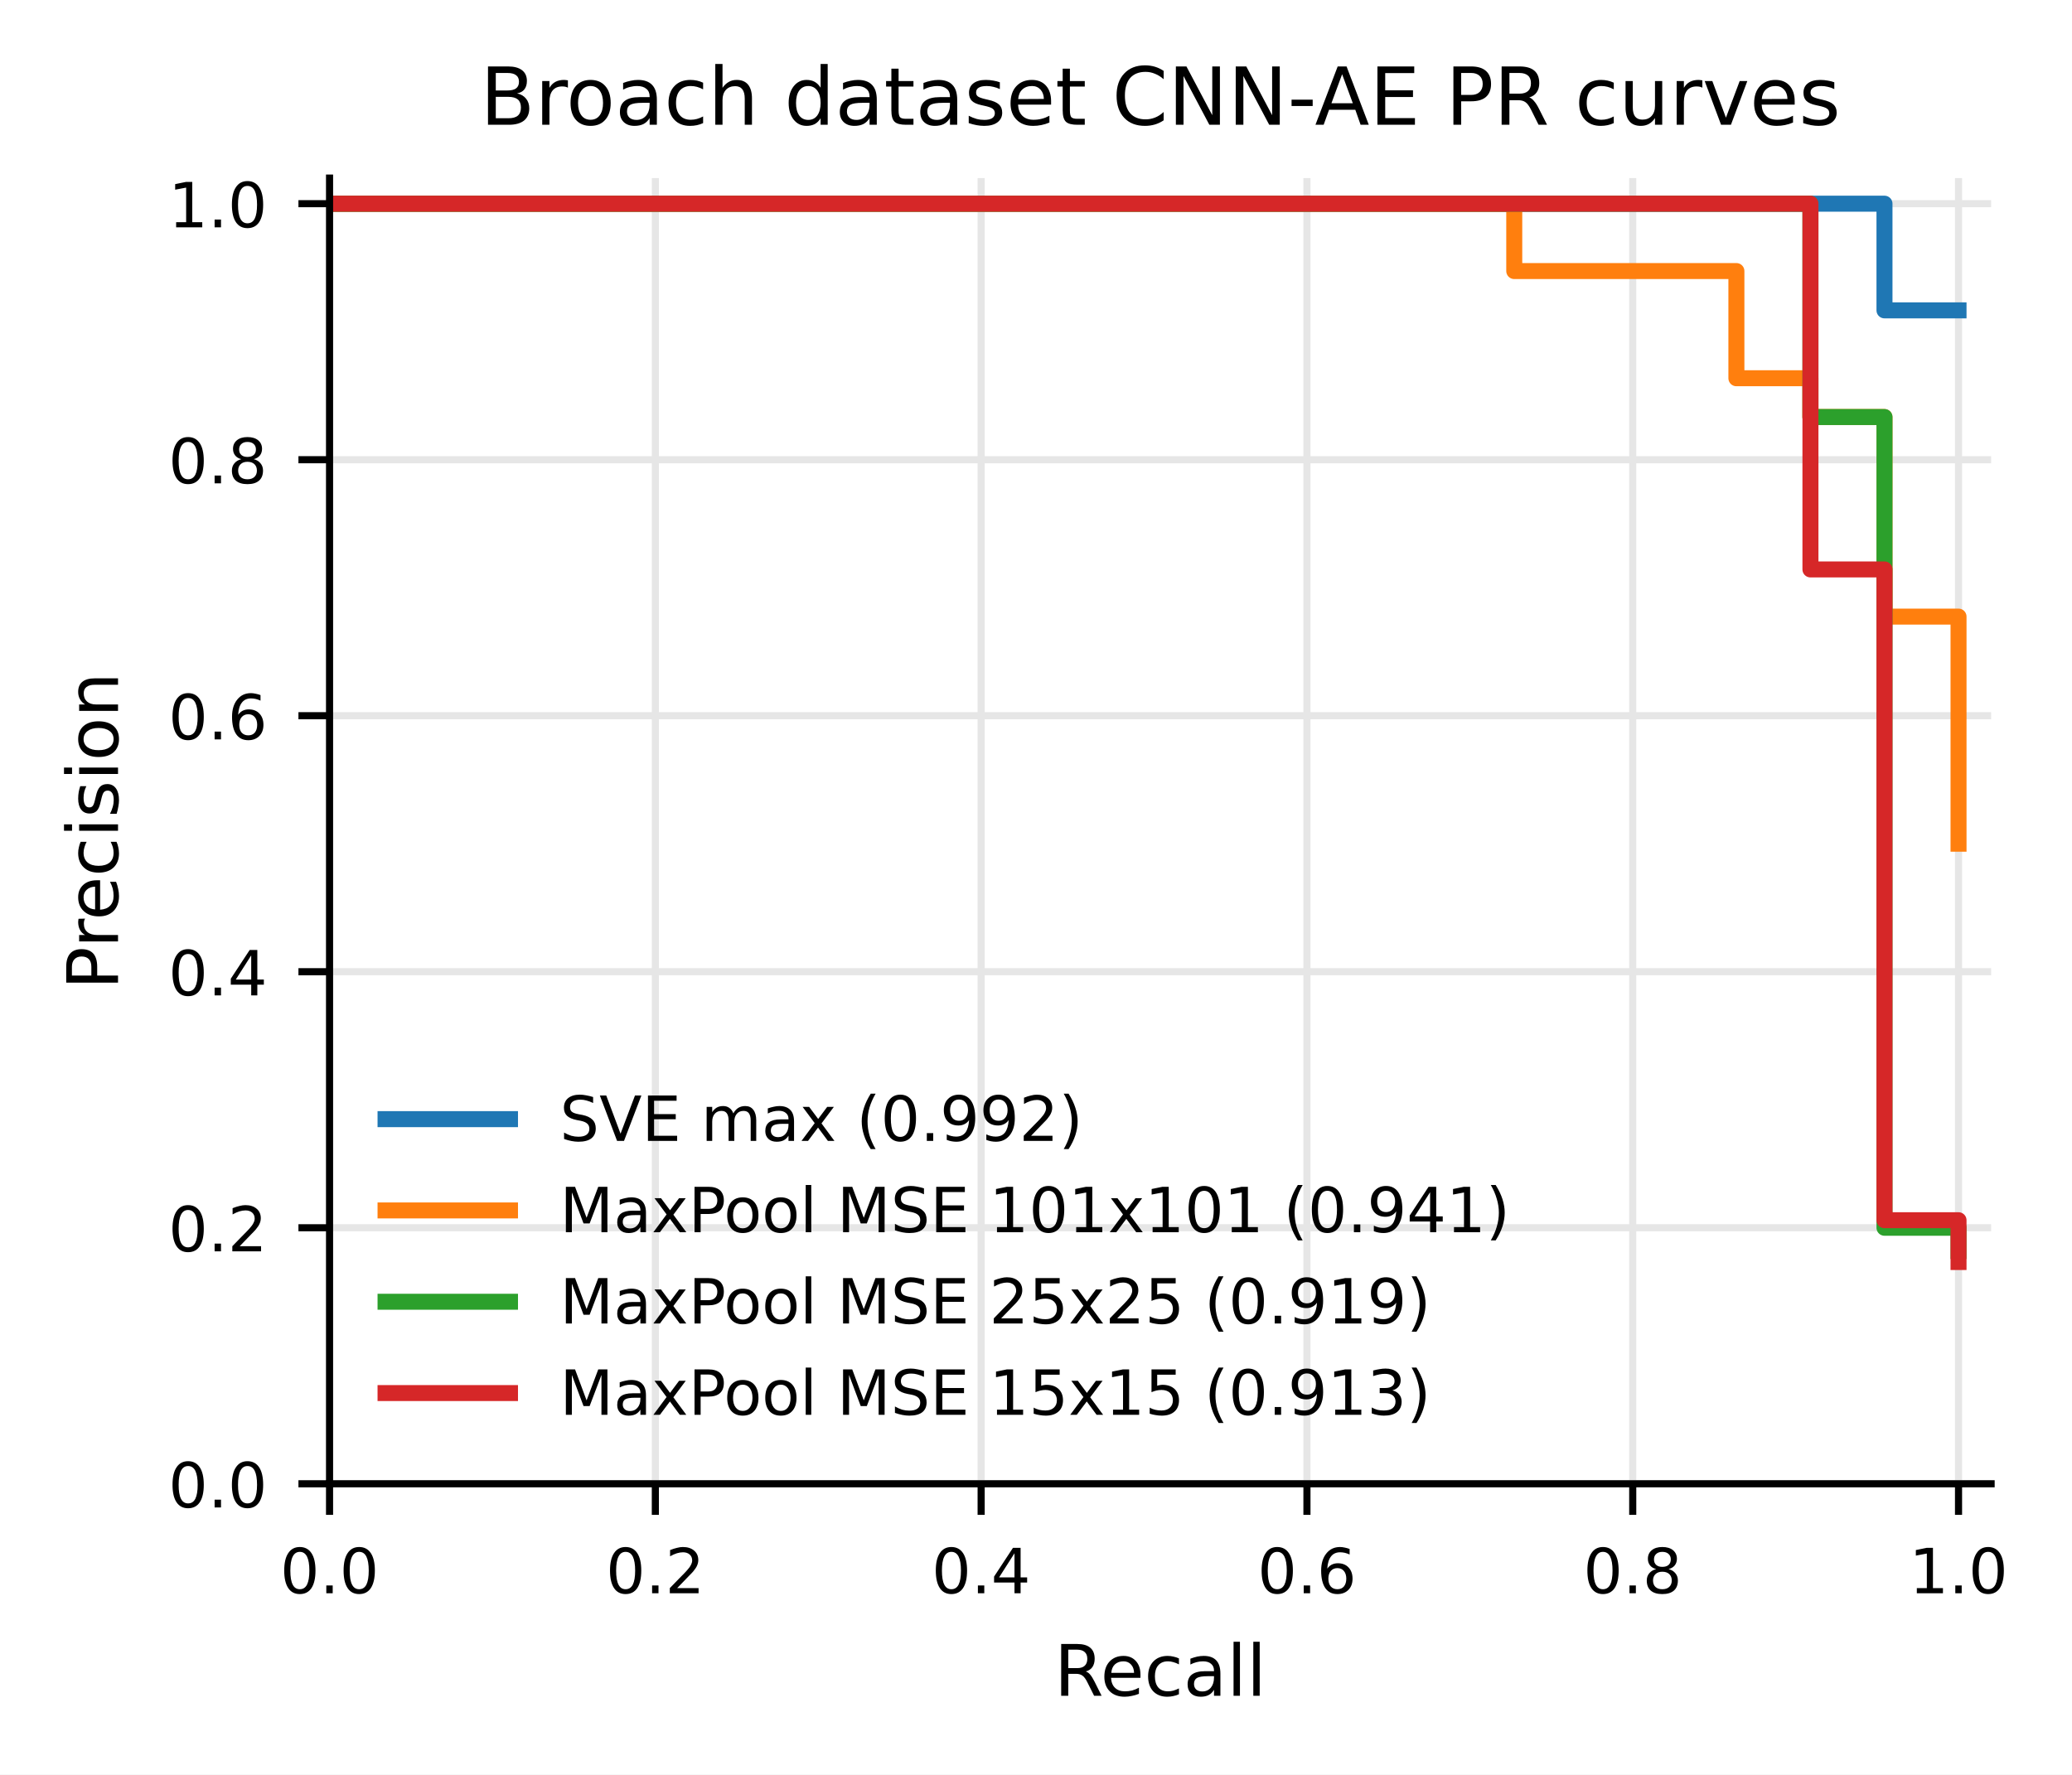
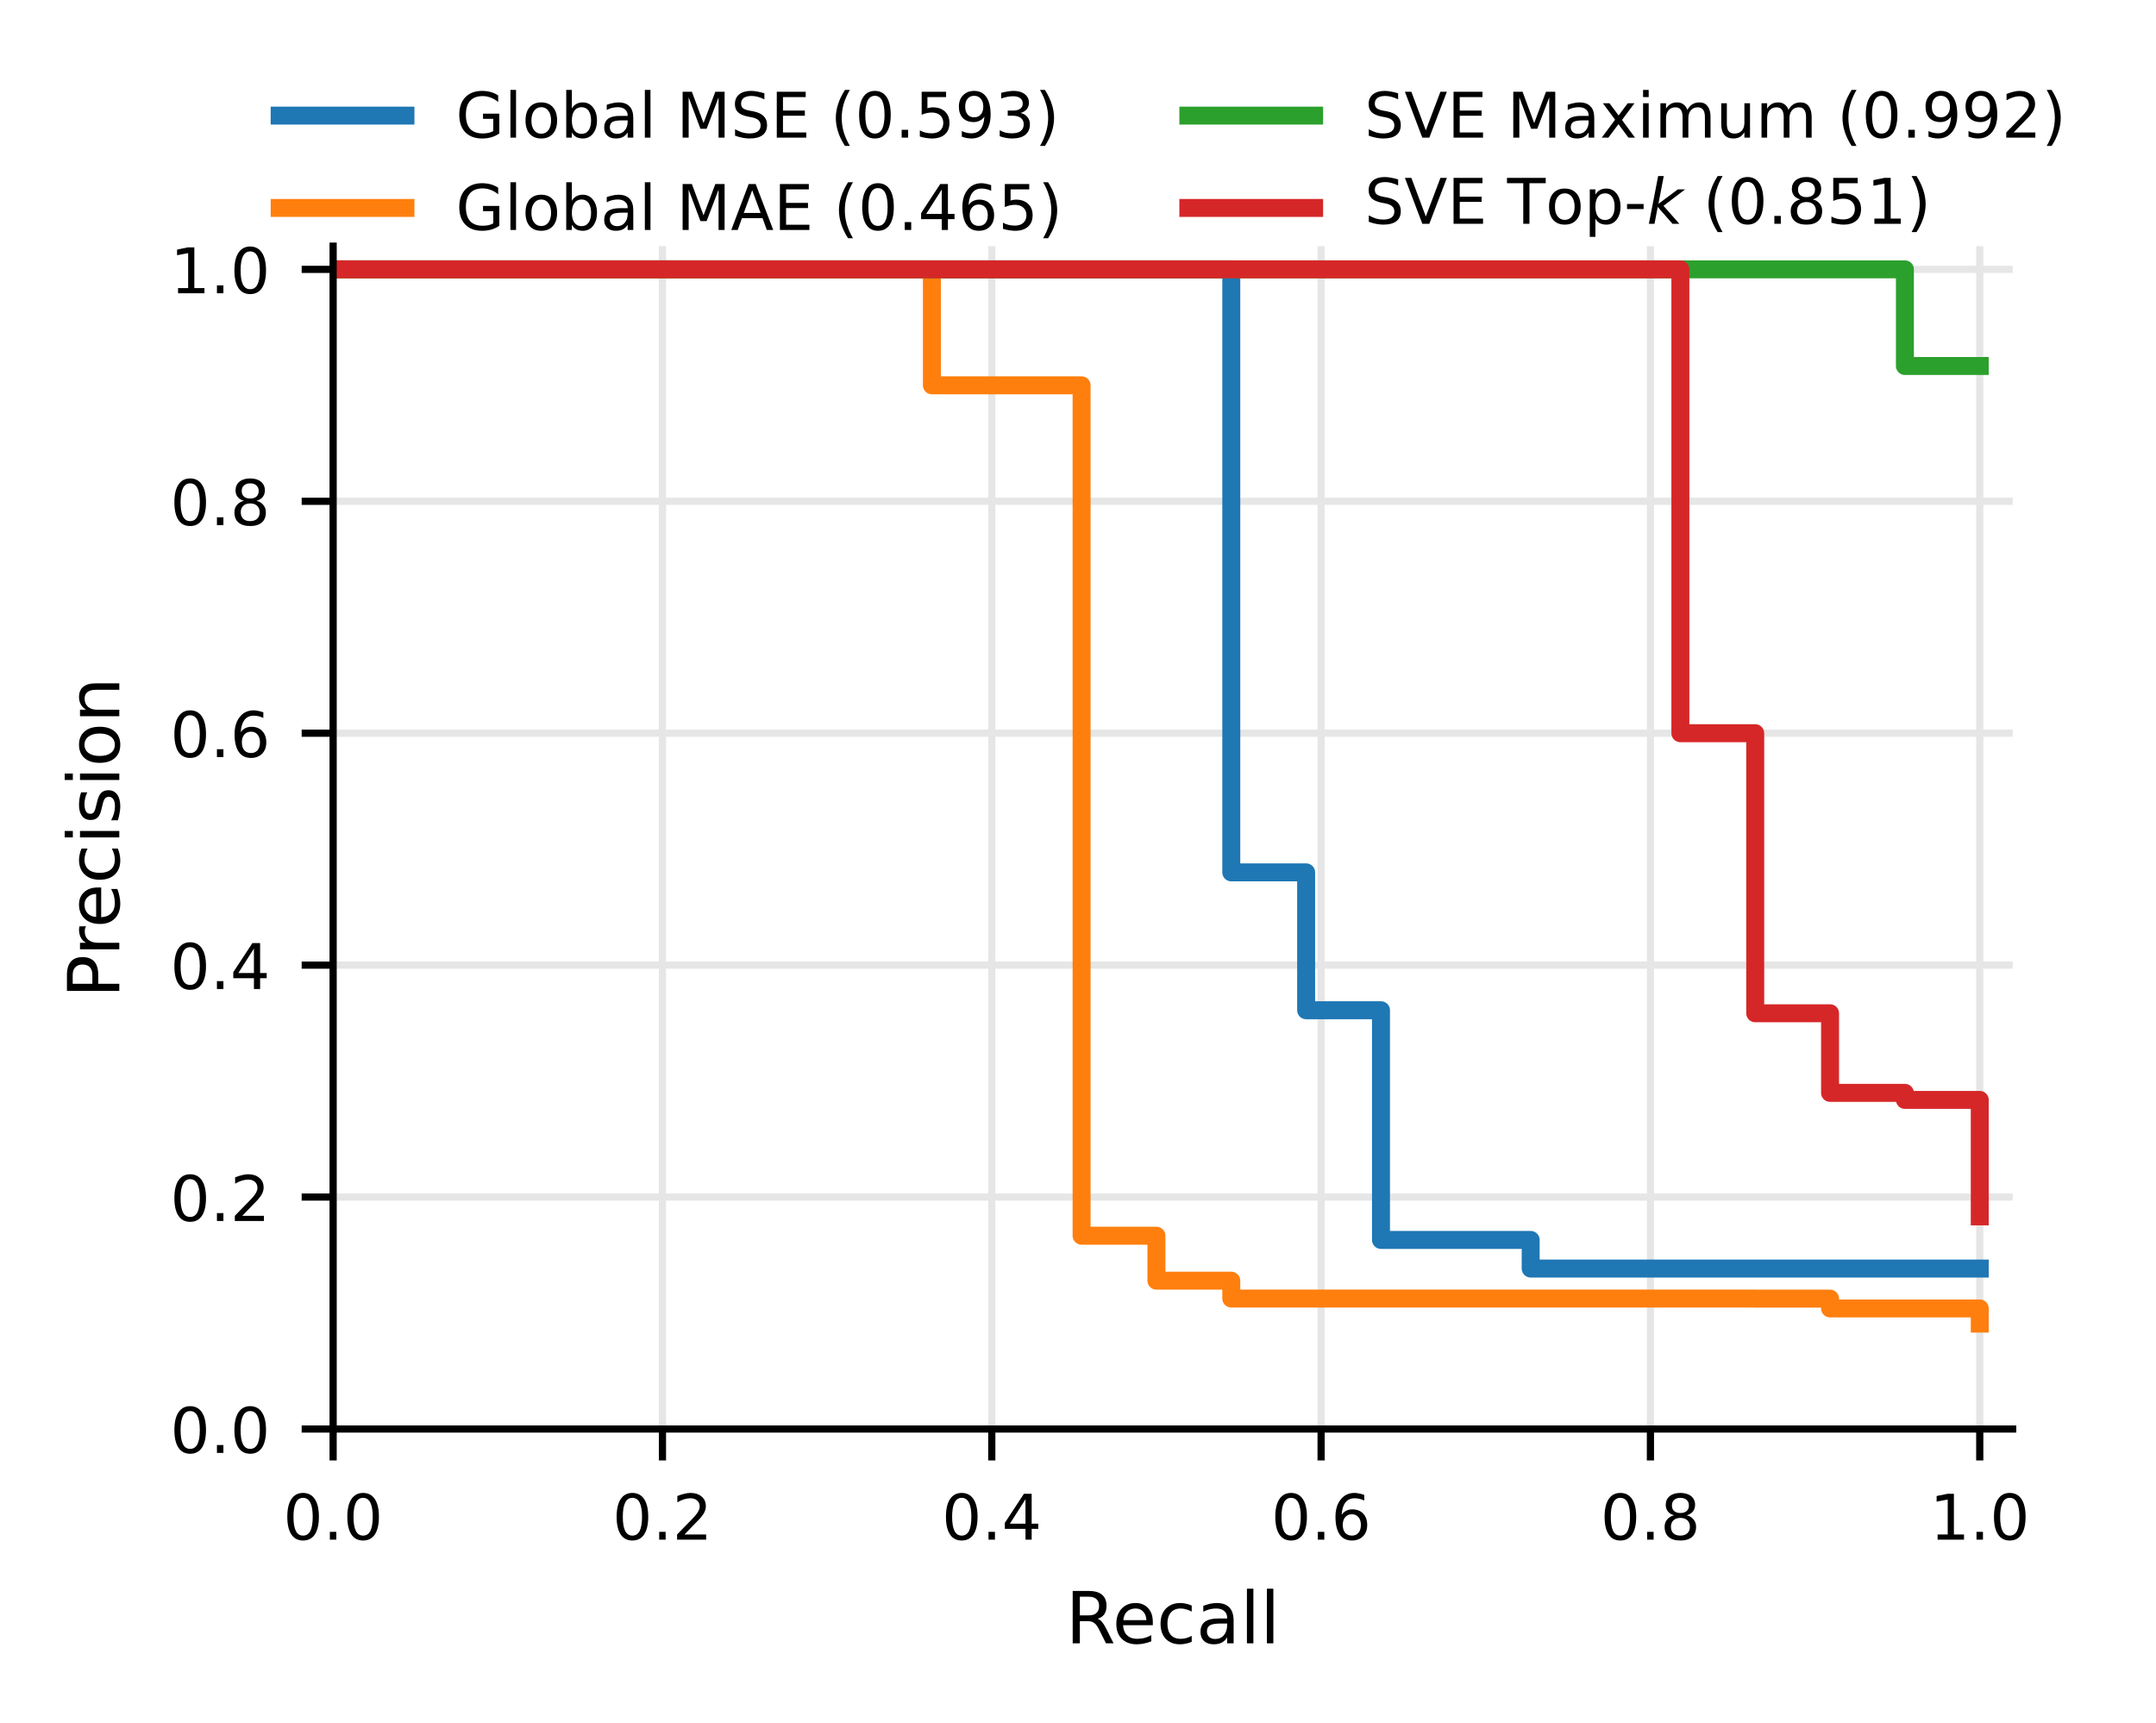
- <svg xmlns="http://www.w3.org/2000/svg" xmlns:xlink="http://www.w3.org/1999/xlink" width="233.105pt" height="199.672pt" viewBox="0 0 233.105 199.672" version="1.1">
+ <svg xmlns="http://www.w3.org/2000/svg" xmlns:xlink="http://www.w3.org/1999/xlink" width="239.954pt" height="191.767pt" viewBox="0 0 239.954 191.767" version="1.1">
  <defs>
    <style type="text/css">*{stroke-linejoin: round; stroke-linecap: butt}</style>
  </defs>
  <g id="figure_1">
    <g id="patch_1">
-       <path d="M 0 199.672  L 233.105 199.672  L 233.105 0  L 0 0  z " style="fill: #ffffff" />
+       <path d="M 0 191.767  L 239.954 191.767  L 239.954 0  L 0 0  z " style="fill: #ffffff" />
    </g>
    <g id="axes_1">
      <g id="patch_2">
-         <path d="M 37.075 166.955  L 224.005 166.955  L 224.005 20.039  L 37.075 20.039  z " style="fill: #ffffff" />
+         <path d="M 37.075 159.049  L 224.005 159.049  L 224.005 27.397  L 37.075 27.397  z " style="fill: #ffffff" />
      </g>
      <g id="matplotlib.axis_1">
        <g id="xtick_1">
          <g id="line2d_1">
-             <path d="M 37.075 166.955  L 37.075 20.039  " clip-path="url(#pd36a41108c)" style="fill: none; stroke: #e6e6e6; stroke-width: 0.8; stroke-linecap: square" />
+             <path d="M 37.075 159.049  L 37.075 27.397  " clip-path="url(#pff299a4841)" style="fill: none; stroke: #e6e6e6; stroke-width: 0.8; stroke-linecap: square" />
          </g>
          <g id="line2d_2">
            <defs>
-               <path id="m947fe4fd14" d="M 0 0  L 0 3.5  " style="stroke: #000000; stroke-width: 0.8" />
+               <path id="m3428066d40" d="M 0 0  L 0 3.5  " style="stroke: #000000; stroke-width: 0.8" />
            </defs>
            <g>
-               <use xlink:href="#m947fe4fd14" x="37.075" y="166.955" style="stroke: #000000; stroke-width: 0.8" />
+               <use xlink:href="#m3428066d40" x="37.075" y="159.049" style="stroke: #000000; stroke-width: 0.8" />
            </g>
          </g>
          <g id="text_1">
-             <text style="font-size: 7px; font-family: 'DejaVu Sans', 'Bitstream Vera Sans', 'Computer Modern Sans Serif', 'Lucida Grande', 'Verdana', 'Geneva', 'Lucid', 'Arial', 'Helvetica', 'Avant Garde', sans-serif; text-anchor: middle" x="37.075" y="179.274" transform="rotate(-0 37.07469 179.2735)">0.0</text>
+             <text style="font-size: 7px; font-family: 'DejaVu Sans', 'Bitstream Vera Sans', 'Computer Modern Sans Serif', 'Lucida Grande', 'Verdana', 'Geneva', 'Lucid', 'Arial', 'Helvetica', 'Avant Garde', sans-serif; text-anchor: middle" x="37.075" y="171.368" transform="rotate(-0 37.07469 171.3683)">0.0</text>
          </g>
        </g>
        <g id="xtick_2">
          <g id="line2d_3">
-             <path d="M 73.728 166.955  L 73.728 20.039  " clip-path="url(#pd36a41108c)" style="fill: none; stroke: #e6e6e6; stroke-width: 0.8; stroke-linecap: square" />
+             <path d="M 73.728 159.049  L 73.728 27.397  " clip-path="url(#pff299a4841)" style="fill: none; stroke: #e6e6e6; stroke-width: 0.8; stroke-linecap: square" />
          </g>
          <g id="line2d_4">
            <g>
-               <use xlink:href="#m947fe4fd14" x="73.728" y="166.955" style="stroke: #000000; stroke-width: 0.8" />
+               <use xlink:href="#m3428066d40" x="73.728" y="159.049" style="stroke: #000000; stroke-width: 0.8" />
            </g>
          </g>
          <g id="text_2">
-             <text style="font-size: 7px; font-family: 'DejaVu Sans', 'Bitstream Vera Sans', 'Computer Modern Sans Serif', 'Lucida Grande', 'Verdana', 'Geneva', 'Lucid', 'Arial', 'Helvetica', 'Avant Garde', sans-serif; text-anchor: middle" x="73.728" y="179.274" transform="rotate(-0 73.72763 179.2735)">0.2</text>
+             <text style="font-size: 7px; font-family: 'DejaVu Sans', 'Bitstream Vera Sans', 'Computer Modern Sans Serif', 'Lucida Grande', 'Verdana', 'Geneva', 'Lucid', 'Arial', 'Helvetica', 'Avant Garde', sans-serif; text-anchor: middle" x="73.728" y="171.368" transform="rotate(-0 73.72763 171.3683)">0.2</text>
          </g>
        </g>
        <g id="xtick_3">
          <g id="line2d_5">
-             <path d="M 110.381 166.955  L 110.381 20.039  " clip-path="url(#pd36a41108c)" style="fill: none; stroke: #e6e6e6; stroke-width: 0.8; stroke-linecap: square" />
+             <path d="M 110.381 159.049  L 110.381 27.397  " clip-path="url(#pff299a4841)" style="fill: none; stroke: #e6e6e6; stroke-width: 0.8; stroke-linecap: square" />
          </g>
          <g id="line2d_6">
            <g>
-               <use xlink:href="#m947fe4fd14" x="110.381" y="166.955" style="stroke: #000000; stroke-width: 0.8" />
+               <use xlink:href="#m3428066d40" x="110.381" y="159.049" style="stroke: #000000; stroke-width: 0.8" />
            </g>
          </g>
          <g id="text_3">
-             <text style="font-size: 7px; font-family: 'DejaVu Sans', 'Bitstream Vera Sans', 'Computer Modern Sans Serif', 'Lucida Grande', 'Verdana', 'Geneva', 'Lucid', 'Arial', 'Helvetica', 'Avant Garde', sans-serif; text-anchor: middle" x="110.381" y="179.274" transform="rotate(-0 110.3806 179.2735)">0.4</text>
+             <text style="font-size: 7px; font-family: 'DejaVu Sans', 'Bitstream Vera Sans', 'Computer Modern Sans Serif', 'Lucida Grande', 'Verdana', 'Geneva', 'Lucid', 'Arial', 'Helvetica', 'Avant Garde', sans-serif; text-anchor: middle" x="110.381" y="171.368" transform="rotate(-0 110.3806 171.3683)">0.4</text>
          </g>
        </g>
        <g id="xtick_4">
          <g id="line2d_7">
-             <path d="M 147.034 166.955  L 147.034 20.039  " clip-path="url(#pd36a41108c)" style="fill: none; stroke: #e6e6e6; stroke-width: 0.8; stroke-linecap: square" />
+             <path d="M 147.034 159.049  L 147.034 27.397  " clip-path="url(#pff299a4841)" style="fill: none; stroke: #e6e6e6; stroke-width: 0.8; stroke-linecap: square" />
          </g>
          <g id="line2d_8">
            <g>
-               <use xlink:href="#m947fe4fd14" x="147.034" y="166.955" style="stroke: #000000; stroke-width: 0.8" />
+               <use xlink:href="#m3428066d40" x="147.034" y="159.049" style="stroke: #000000; stroke-width: 0.8" />
            </g>
          </g>
          <g id="text_4">
-             <text style="font-size: 7px; font-family: 'DejaVu Sans', 'Bitstream Vera Sans', 'Computer Modern Sans Serif', 'Lucida Grande', 'Verdana', 'Geneva', 'Lucid', 'Arial', 'Helvetica', 'Avant Garde', sans-serif; text-anchor: middle" x="147.034" y="179.274" transform="rotate(-0 147.0335 179.2735)">0.6</text>
+             <text style="font-size: 7px; font-family: 'DejaVu Sans', 'Bitstream Vera Sans', 'Computer Modern Sans Serif', 'Lucida Grande', 'Verdana', 'Geneva', 'Lucid', 'Arial', 'Helvetica', 'Avant Garde', sans-serif; text-anchor: middle" x="147.034" y="171.368" transform="rotate(-0 147.0335 171.3683)">0.6</text>
          </g>
        </g>
        <g id="xtick_5">
          <g id="line2d_9">
-             <path d="M 183.686 166.955  L 183.686 20.039  " clip-path="url(#pd36a41108c)" style="fill: none; stroke: #e6e6e6; stroke-width: 0.8; stroke-linecap: square" />
+             <path d="M 183.686 159.049  L 183.686 27.397  " clip-path="url(#pff299a4841)" style="fill: none; stroke: #e6e6e6; stroke-width: 0.8; stroke-linecap: square" />
          </g>
          <g id="line2d_10">
            <g>
-               <use xlink:href="#m947fe4fd14" x="183.686" y="166.955" style="stroke: #000000; stroke-width: 0.8" />
+               <use xlink:href="#m3428066d40" x="183.686" y="159.049" style="stroke: #000000; stroke-width: 0.8" />
            </g>
          </g>
          <g id="text_5">
-             <text style="font-size: 7px; font-family: 'DejaVu Sans', 'Bitstream Vera Sans', 'Computer Modern Sans Serif', 'Lucida Grande', 'Verdana', 'Geneva', 'Lucid', 'Arial', 'Helvetica', 'Avant Garde', sans-serif; text-anchor: middle" x="183.686" y="179.274" transform="rotate(-0 183.6865 179.2735)">0.8</text>
+             <text style="font-size: 7px; font-family: 'DejaVu Sans', 'Bitstream Vera Sans', 'Computer Modern Sans Serif', 'Lucida Grande', 'Verdana', 'Geneva', 'Lucid', 'Arial', 'Helvetica', 'Avant Garde', sans-serif; text-anchor: middle" x="183.686" y="171.368" transform="rotate(-0 183.6865 171.3683)">0.8</text>
          </g>
        </g>
        <g id="xtick_6">
          <g id="line2d_11">
-             <path d="M 220.339 166.955  L 220.339 20.039  " clip-path="url(#pd36a41108c)" style="fill: none; stroke: #e6e6e6; stroke-width: 0.8; stroke-linecap: square" />
+             <path d="M 220.339 159.049  L 220.339 27.397  " clip-path="url(#pff299a4841)" style="fill: none; stroke: #e6e6e6; stroke-width: 0.8; stroke-linecap: square" />
          </g>
          <g id="line2d_12">
            <g>
-               <use xlink:href="#m947fe4fd14" x="220.339" y="166.955" style="stroke: #000000; stroke-width: 0.8" />
+               <use xlink:href="#m3428066d40" x="220.339" y="159.049" style="stroke: #000000; stroke-width: 0.8" />
            </g>
          </g>
          <g id="text_6">
-             <text style="font-size: 7px; font-family: 'DejaVu Sans', 'Bitstream Vera Sans', 'Computer Modern Sans Serif', 'Lucida Grande', 'Verdana', 'Geneva', 'Lucid', 'Arial', 'Helvetica', 'Avant Garde', sans-serif; text-anchor: middle" x="220.339" y="179.274" transform="rotate(-0 220.3394 179.2735)">1.0</text>
+             <text style="font-size: 7px; font-family: 'DejaVu Sans', 'Bitstream Vera Sans', 'Computer Modern Sans Serif', 'Lucida Grande', 'Verdana', 'Geneva', 'Lucid', 'Arial', 'Helvetica', 'Avant Garde', sans-serif; text-anchor: middle" x="220.339" y="171.368" transform="rotate(-0 220.3394 171.3683)">1.0</text>
          </g>
        </g>
        <g id="text_7">
-           <text style="font-size: 8px; font-family: 'DejaVu Sans', 'Bitstream Vera Sans', 'Computer Modern Sans Serif', 'Lucida Grande', 'Verdana', 'Geneva', 'Lucid', 'Arial', 'Helvetica', 'Avant Garde', sans-serif; text-anchor: middle" x="130.54" y="190.808" transform="rotate(-0 130.5397 190.808)">Recall</text>
+           <text style="font-size: 8px; font-family: 'DejaVu Sans', 'Bitstream Vera Sans', 'Computer Modern Sans Serif', 'Lucida Grande', 'Verdana', 'Geneva', 'Lucid', 'Arial', 'Helvetica', 'Avant Garde', sans-serif; text-anchor: middle" x="130.54" y="182.903" transform="rotate(-0 130.5397 182.9028)">Recall</text>
        </g>
      </g>
      <g id="matplotlib.axis_2">
        <g id="ytick_1">
          <g id="line2d_13">
-             <path d="M 37.075 166.955  L 224.005 166.955  " clip-path="url(#pd36a41108c)" style="fill: none; stroke: #e6e6e6; stroke-width: 0.8; stroke-linecap: square" />
+             <path d="M 37.075 159.049  L 224.005 159.049  " clip-path="url(#pff299a4841)" style="fill: none; stroke: #e6e6e6; stroke-width: 0.8; stroke-linecap: square" />
          </g>
          <g id="line2d_14">
            <defs>
-               <path id="mb1b3bd2e44" d="M 0 0  L -3.5 0  " style="stroke: #000000; stroke-width: 0.8" />
+               <path id="m1e6b8953ff" d="M 0 0  L -3.5 0  " style="stroke: #000000; stroke-width: 0.8" />
            </defs>
            <g>
-               <use xlink:href="#mb1b3bd2e44" x="37.075" y="166.955" style="stroke: #000000; stroke-width: 0.8" />
+               <use xlink:href="#m1e6b8953ff" x="37.075" y="159.049" style="stroke: #000000; stroke-width: 0.8" />
            </g>
          </g>
          <g id="text_8">
-             <text style="font-size: 7px; font-family: 'DejaVu Sans', 'Bitstream Vera Sans', 'Computer Modern Sans Serif', 'Lucida Grande', 'Verdana', 'Geneva', 'Lucid', 'Arial', 'Helvetica', 'Avant Garde', sans-serif; text-anchor: end" x="30.075" y="169.614" transform="rotate(-0 30.07469 169.614)">0.0</text>
+             <text style="font-size: 7px; font-family: 'DejaVu Sans', 'Bitstream Vera Sans', 'Computer Modern Sans Serif', 'Lucida Grande', 'Verdana', 'Geneva', 'Lucid', 'Arial', 'Helvetica', 'Avant Garde', sans-serif; text-anchor: end" x="30.075" y="161.709" transform="rotate(-0 30.07469 161.7088)">0.0</text>
          </g>
        </g>
        <g id="ytick_2">
          <g id="line2d_15">
-             <path d="M 37.075 138.148  L 224.005 138.148  " clip-path="url(#pd36a41108c)" style="fill: none; stroke: #e6e6e6; stroke-width: 0.8; stroke-linecap: square" />
+             <path d="M 37.075 133.235  L 224.005 133.235  " clip-path="url(#pff299a4841)" style="fill: none; stroke: #e6e6e6; stroke-width: 0.8; stroke-linecap: square" />
          </g>
          <g id="line2d_16">
            <g>
-               <use xlink:href="#mb1b3bd2e44" x="37.075" y="138.148" style="stroke: #000000; stroke-width: 0.8" />
+               <use xlink:href="#m1e6b8953ff" x="37.075" y="133.235" style="stroke: #000000; stroke-width: 0.8" />
            </g>
          </g>
          <g id="text_9">
-             <text style="font-size: 7px; font-family: 'DejaVu Sans', 'Bitstream Vera Sans', 'Computer Modern Sans Serif', 'Lucida Grande', 'Verdana', 'Geneva', 'Lucid', 'Arial', 'Helvetica', 'Avant Garde', sans-serif; text-anchor: end" x="30.075" y="140.807" transform="rotate(-0 30.07469 140.807)">0.2</text>
+             <text style="font-size: 7px; font-family: 'DejaVu Sans', 'Bitstream Vera Sans', 'Computer Modern Sans Serif', 'Lucida Grande', 'Verdana', 'Geneva', 'Lucid', 'Arial', 'Helvetica', 'Avant Garde', sans-serif; text-anchor: end" x="30.075" y="135.895" transform="rotate(-0 30.07469 135.8947)">0.2</text>
          </g>
        </g>
        <g id="ytick_3">
          <g id="line2d_17">
-             <path d="M 37.075 109.34  L 224.005 109.34  " clip-path="url(#pd36a41108c)" style="fill: none; stroke: #e6e6e6; stroke-width: 0.8; stroke-linecap: square" />
+             <path d="M 37.075 107.421  L 224.005 107.421  " clip-path="url(#pff299a4841)" style="fill: none; stroke: #e6e6e6; stroke-width: 0.8; stroke-linecap: square" />
          </g>
          <g id="line2d_18">
            <g>
-               <use xlink:href="#mb1b3bd2e44" x="37.075" y="109.34" style="stroke: #000000; stroke-width: 0.8" />
+               <use xlink:href="#m1e6b8953ff" x="37.075" y="107.421" style="stroke: #000000; stroke-width: 0.8" />
            </g>
          </g>
          <g id="text_10">
-             <text style="font-size: 7px; font-family: 'DejaVu Sans', 'Bitstream Vera Sans', 'Computer Modern Sans Serif', 'Lucida Grande', 'Verdana', 'Geneva', 'Lucid', 'Arial', 'Helvetica', 'Avant Garde', sans-serif; text-anchor: end" x="30.075" y="112" transform="rotate(-0 30.07469 111.9999)">0.4</text>
+             <text style="font-size: 7px; font-family: 'DejaVu Sans', 'Bitstream Vera Sans', 'Computer Modern Sans Serif', 'Lucida Grande', 'Verdana', 'Geneva', 'Lucid', 'Arial', 'Helvetica', 'Avant Garde', sans-serif; text-anchor: end" x="30.075" y="110.081" transform="rotate(-0 30.07469 110.0806)">0.4</text>
          </g>
        </g>
        <g id="ytick_4">
          <g id="line2d_19">
-             <path d="M 37.075 80.533  L 224.005 80.533  " clip-path="url(#pd36a41108c)" style="fill: none; stroke: #e6e6e6; stroke-width: 0.8; stroke-linecap: square" />
+             <path d="M 37.075 81.607  L 224.005 81.607  " clip-path="url(#pff299a4841)" style="fill: none; stroke: #e6e6e6; stroke-width: 0.8; stroke-linecap: square" />
          </g>
          <g id="line2d_20">
            <g>
-               <use xlink:href="#mb1b3bd2e44" x="37.075" y="80.533" style="stroke: #000000; stroke-width: 0.8" />
+               <use xlink:href="#m1e6b8953ff" x="37.075" y="81.607" style="stroke: #000000; stroke-width: 0.8" />
            </g>
          </g>
          <g id="text_11">
-             <text style="font-size: 7px; font-family: 'DejaVu Sans', 'Bitstream Vera Sans', 'Computer Modern Sans Serif', 'Lucida Grande', 'Verdana', 'Geneva', 'Lucid', 'Arial', 'Helvetica', 'Avant Garde', sans-serif; text-anchor: end" x="30.075" y="83.193" transform="rotate(-0 30.07469 83.19287)">0.6</text>
+             <text style="font-size: 7px; font-family: 'DejaVu Sans', 'Bitstream Vera Sans', 'Computer Modern Sans Serif', 'Lucida Grande', 'Verdana', 'Geneva', 'Lucid', 'Arial', 'Helvetica', 'Avant Garde', sans-serif; text-anchor: end" x="30.075" y="84.266" transform="rotate(-0 30.07469 84.26646)">0.6</text>
          </g>
        </g>
        <g id="ytick_5">
          <g id="line2d_21">
-             <path d="M 37.075 51.726  L 224.005 51.726  " clip-path="url(#pd36a41108c)" style="fill: none; stroke: #e6e6e6; stroke-width: 0.8; stroke-linecap: square" />
+             <path d="M 37.075 55.793  L 224.005 55.793  " clip-path="url(#pff299a4841)" style="fill: none; stroke: #e6e6e6; stroke-width: 0.8; stroke-linecap: square" />
          </g>
          <g id="line2d_22">
            <g>
-               <use xlink:href="#mb1b3bd2e44" x="37.075" y="51.726" style="stroke: #000000; stroke-width: 0.8" />
+               <use xlink:href="#m1e6b8953ff" x="37.075" y="55.793" style="stroke: #000000; stroke-width: 0.8" />
            </g>
          </g>
          <g id="text_12">
-             <text style="font-size: 7px; font-family: 'DejaVu Sans', 'Bitstream Vera Sans', 'Computer Modern Sans Serif', 'Lucida Grande', 'Verdana', 'Geneva', 'Lucid', 'Arial', 'Helvetica', 'Avant Garde', sans-serif; text-anchor: end" x="30.075" y="54.386" transform="rotate(-0 30.07469 54.38581)">0.8</text>
+             <text style="font-size: 7px; font-family: 'DejaVu Sans', 'Bitstream Vera Sans', 'Computer Modern Sans Serif', 'Lucida Grande', 'Verdana', 'Geneva', 'Lucid', 'Arial', 'Helvetica', 'Avant Garde', sans-serif; text-anchor: end" x="30.075" y="58.452" transform="rotate(-0 30.07469 58.45234)">0.8</text>
          </g>
        </g>
        <g id="ytick_6">
          <g id="line2d_23">
-             <path d="M 37.075 22.919  L 224.005 22.919  " clip-path="url(#pd36a41108c)" style="fill: none; stroke: #e6e6e6; stroke-width: 0.8; stroke-linecap: square" />
+             <path d="M 37.075 29.979  L 224.005 29.979  " clip-path="url(#pff299a4841)" style="fill: none; stroke: #e6e6e6; stroke-width: 0.8; stroke-linecap: square" />
          </g>
          <g id="line2d_24">
            <g>
-               <use xlink:href="#mb1b3bd2e44" x="37.075" y="22.919" style="stroke: #000000; stroke-width: 0.8" />
+               <use xlink:href="#m1e6b8953ff" x="37.075" y="29.979" style="stroke: #000000; stroke-width: 0.8" />
            </g>
          </g>
          <g id="text_13">
-             <text style="font-size: 7px; font-family: 'DejaVu Sans', 'Bitstream Vera Sans', 'Computer Modern Sans Serif', 'Lucida Grande', 'Verdana', 'Geneva', 'Lucid', 'Arial', 'Helvetica', 'Avant Garde', sans-serif; text-anchor: end" x="30.075" y="25.579" transform="rotate(-0 30.07469 25.57875)">1.0</text>
+             <text style="font-size: 7px; font-family: 'DejaVu Sans', 'Bitstream Vera Sans', 'Computer Modern Sans Serif', 'Lucida Grande', 'Verdana', 'Geneva', 'Lucid', 'Arial', 'Helvetica', 'Avant Garde', sans-serif; text-anchor: end" x="30.075" y="32.638" transform="rotate(-0 30.07469 32.63822)">1.0</text>
          </g>
        </g>
        <g id="text_14">
-           <text style="font-size: 8px; font-family: 'DejaVu Sans', 'Bitstream Vera Sans', 'Computer Modern Sans Serif', 'Lucida Grande', 'Verdana', 'Geneva', 'Lucid', 'Arial', 'Helvetica', 'Avant Garde', sans-serif; text-anchor: middle" x="13.279" y="93.497" transform="rotate(-90 13.27875 93.49659)">Precision</text>
+           <text style="font-size: 8px; font-family: 'DejaVu Sans', 'Bitstream Vera Sans', 'Computer Modern Sans Serif', 'Lucida Grande', 'Verdana', 'Geneva', 'Lucid', 'Arial', 'Helvetica', 'Avant Garde', sans-serif; text-anchor: middle" x="13.279" y="93.223" transform="rotate(-90 13.27875 93.22336)">Precision</text>
        </g>
      </g>
      <g id="line2d_25">
-         <path d="M 37.075 22.919  L 45.405 22.919  L 45.405 22.919  L 53.735 22.919  L 53.735 22.919  L 62.065 22.919  L 62.065 22.919  L 70.396 22.919  L 70.396 22.919  L 78.726 22.919  L 78.726 22.919  L 87.056 22.919  L 87.056 22.919  L 95.386 22.919  L 95.386 22.919  L 103.716 22.919  L 103.716 22.919  L 112.047 22.919  L 112.047 22.919  L 120.377 22.919  L 120.377 22.919  L 128.707 22.919  L 128.707 22.919  L 137.037 22.919  L 137.037 22.919  L 145.367 22.919  L 145.367 22.919  L 153.698 22.919  L 153.698 22.919  L 162.028 22.919  L 162.028 22.919  L 170.358 22.919  L 170.358 22.919  L 178.688 22.919  L 178.688 22.919  L 187.019 22.919  L 187.019 22.919  L 195.349 22.919  L 195.349 22.919  L 203.679 22.919  L 203.679 22.919  L 212.009 22.919  L 212.009 34.922  L 220.339 34.922  L 220.339 34.922  " clip-path="url(#pd36a41108c)" style="fill: none; stroke: #1f77b4; stroke-width: 1.8; stroke-linecap: square" />
+         <path d="M 37.075 29.979  L 45.405 29.979  L 45.405 29.979  L 53.735 29.979  L 53.735 29.979  L 62.065 29.979  L 62.065 29.979  L 70.396 29.979  L 70.396 29.979  L 78.726 29.979  L 78.726 29.979  L 87.056 29.979  L 87.056 29.979  L 95.386 29.979  L 95.386 29.979  L 103.716 29.979  L 103.716 29.979  L 112.047 29.979  L 112.047 29.979  L 120.377 29.979  L 120.377 29.979  L 128.707 29.979  L 128.707 29.979  L 137.037 29.979  L 137.037 97.095  L 145.367 97.095  L 145.367 112.441  L 153.698 112.441  L 153.698 138.005  L 162.028 138.005  L 162.028 138.005  L 170.358 138.005  L 170.358 141.191  L 178.688 141.191  L 178.688 141.191  L 187.019 141.191  L 187.019 141.191  L 195.349 141.191  L 195.349 141.191  L 203.679 141.191  L 203.679 141.191  L 212.009 141.191  L 212.009 141.191  L 220.339 141.191  L 220.339 141.191  " clip-path="url(#pff299a4841)" style="fill: none; stroke: #1f77b4; stroke-width: 2; stroke-linecap: square" />
      </g>
      <g id="line2d_26">
-         <path d="M 37.075 22.919  L 45.405 22.919  L 45.405 22.919  L 53.735 22.919  L 53.735 22.919  L 62.065 22.919  L 62.065 22.919  L 70.396 22.919  L 70.396 22.919  L 78.726 22.919  L 78.726 22.919  L 87.056 22.919  L 87.056 22.919  L 95.386 22.919  L 95.386 22.919  L 103.716 22.919  L 103.716 22.919  L 112.047 22.919  L 112.047 22.919  L 120.377 22.919  L 120.377 22.919  L 128.707 22.919  L 128.707 22.919  L 137.037 22.919  L 137.037 22.919  L 145.367 22.919  L 145.367 22.919  L 153.698 22.919  L 153.698 22.919  L 162.028 22.919  L 162.028 22.919  L 170.358 22.919  L 170.358 30.5  L 178.688 30.5  L 178.688 30.5  L 187.019 30.5  L 187.019 30.5  L 195.349 30.5  L 195.349 42.56  L 203.679 42.56  L 203.679 46.925  L 212.009 46.925  L 212.009 69.382  L 220.339 69.382  L 220.339 94.937  " clip-path="url(#pd36a41108c)" style="fill: none; stroke: #ff7f0e; stroke-width: 1.8; stroke-linecap: square" />
+         <path d="M 37.075 29.979  L 45.405 29.979  L 45.405 29.979  L 53.735 29.979  L 53.735 29.979  L 62.065 29.979  L 62.065 29.979  L 70.396 29.979  L 70.396 29.979  L 78.726 29.979  L 78.726 29.979  L 87.056 29.979  L 87.056 29.979  L 95.386 29.979  L 95.386 29.979  L 103.716 29.979  L 103.716 42.886  L 112.047 42.886  L 112.047 42.886  L 120.377 42.886  L 120.377 137.538  L 128.707 137.538  L 128.707 142.54  L 137.037 142.54  L 137.037 144.529  L 145.367 144.529  L 145.367 144.529  L 153.698 144.529  L 153.698 144.529  L 162.028 144.529  L 162.028 144.529  L 170.358 144.529  L 170.358 144.529  L 178.688 144.529  L 178.688 144.529  L 187.019 144.529  L 187.019 144.529  L 195.349 144.529  L 195.349 144.538  L 203.679 144.538  L 203.679 145.631  L 212.009 145.631  L 212.009 145.631  L 220.339 145.631  L 220.339 147.316  " clip-path="url(#pff299a4841)" style="fill: none; stroke: #ff7f0e; stroke-width: 2; stroke-linecap: square" />
      </g>
      <g id="line2d_27">
-         <path d="M 37.075 22.919  L 45.405 22.919  L 45.405 22.919  L 53.735 22.919  L 53.735 22.919  L 62.065 22.919  L 62.065 22.919  L 70.396 22.919  L 70.396 22.919  L 78.726 22.919  L 78.726 22.919  L 87.056 22.919  L 87.056 22.919  L 95.386 22.919  L 95.386 22.919  L 103.716 22.919  L 103.716 22.919  L 112.047 22.919  L 112.047 22.919  L 120.377 22.919  L 120.377 22.919  L 128.707 22.919  L 128.707 22.919  L 137.037 22.919  L 137.037 22.919  L 145.367 22.919  L 145.367 22.919  L 153.698 22.919  L 153.698 22.919  L 162.028 22.919  L 162.028 22.919  L 170.358 22.919  L 170.358 22.919  L 178.688 22.919  L 178.688 22.919  L 187.019 22.919  L 187.019 22.919  L 195.349 22.919  L 195.349 22.919  L 203.679 22.919  L 203.679 46.925  L 212.009 46.925  L 212.009 138.148  L 220.339 138.148  L 220.339 140.766  " clip-path="url(#pd36a41108c)" style="fill: none; stroke: #2ca02c; stroke-width: 1.8; stroke-linecap: square" />
+         <path d="M 37.075 29.979  L 45.405 29.979  L 45.405 29.979  L 53.735 29.979  L 53.735 29.979  L 62.065 29.979  L 62.065 29.979  L 70.396 29.979  L 70.396 29.979  L 78.726 29.979  L 78.726 29.979  L 87.056 29.979  L 87.056 29.979  L 95.386 29.979  L 95.386 29.979  L 103.716 29.979  L 103.716 29.979  L 112.047 29.979  L 112.047 29.979  L 120.377 29.979  L 120.377 29.979  L 128.707 29.979  L 128.707 29.979  L 137.037 29.979  L 137.037 29.979  L 145.367 29.979  L 145.367 29.979  L 153.698 29.979  L 153.698 29.979  L 162.028 29.979  L 162.028 29.979  L 170.358 29.979  L 170.358 29.979  L 178.688 29.979  L 178.688 29.979  L 187.019 29.979  L 187.019 29.979  L 195.349 29.979  L 195.349 29.979  L 203.679 29.979  L 203.679 29.979  L 212.009 29.979  L 212.009 40.735  L 220.339 40.735  L 220.339 40.735  " clip-path="url(#pff299a4841)" style="fill: none; stroke: #2ca02c; stroke-width: 2; stroke-linecap: square" />
      </g>
      <g id="line2d_28">
-         <path d="M 37.075 22.919  L 45.405 22.919  L 45.405 22.919  L 53.735 22.919  L 53.735 22.919  L 62.065 22.919  L 62.065 22.919  L 70.396 22.919  L 70.396 22.919  L 78.726 22.919  L 78.726 22.919  L 87.056 22.919  L 87.056 22.919  L 95.386 22.919  L 95.386 22.919  L 103.716 22.919  L 103.716 22.919  L 112.047 22.919  L 112.047 22.919  L 120.377 22.919  L 120.377 22.919  L 128.707 22.919  L 128.707 22.919  L 137.037 22.919  L 137.037 22.919  L 145.367 22.919  L 145.367 22.919  L 153.698 22.919  L 153.698 22.919  L 162.028 22.919  L 162.028 22.919  L 170.358 22.919  L 170.358 22.919  L 178.688 22.919  L 178.688 22.919  L 187.019 22.919  L 187.019 22.919  L 195.349 22.919  L 195.349 22.919  L 203.679 22.919  L 203.679 64.072  L 212.009 64.072  L 212.009 137.3  L 220.339 137.3  L 220.339 142.004  " clip-path="url(#pd36a41108c)" style="fill: none; stroke: #d62728; stroke-width: 1.8; stroke-linecap: square" />
+         <path d="M 37.075 29.979  L 45.405 29.979  L 45.405 29.979  L 53.735 29.979  L 53.735 29.979  L 62.065 29.979  L 62.065 29.979  L 70.396 29.979  L 70.396 29.979  L 78.726 29.979  L 78.726 29.979  L 87.056 29.979  L 87.056 29.979  L 95.386 29.979  L 95.386 29.979  L 103.716 29.979  L 103.716 29.979  L 112.047 29.979  L 112.047 29.979  L 120.377 29.979  L 120.377 29.979  L 128.707 29.979  L 128.707 29.979  L 137.037 29.979  L 137.037 29.979  L 145.367 29.979  L 145.367 29.979  L 153.698 29.979  L 153.698 29.979  L 162.028 29.979  L 162.028 29.979  L 170.358 29.979  L 170.358 29.979  L 178.688 29.979  L 178.688 29.979  L 187.019 29.979  L 187.019 81.607  L 195.349 81.607  L 195.349 112.779  L 203.679 112.779  L 203.679 121.638  L 212.009 121.638  L 212.009 122.421  L 220.339 122.421  L 220.339 135.386  " clip-path="url(#pff299a4841)" style="fill: none; stroke: #d62728; stroke-width: 2; stroke-linecap: square" />
      </g>
      <g id="patch_3">
-         <path d="M 37.075 166.955  L 37.075 20.039  " style="fill: none; stroke: #000000; stroke-width: 0.8; stroke-linejoin: miter; stroke-linecap: square" />
+         <path d="M 37.075 159.049  L 37.075 27.397  " style="fill: none; stroke: #000000; stroke-width: 0.8; stroke-linejoin: miter; stroke-linecap: square" />
      </g>
      <g id="patch_4">
-         <path d="M 37.075 166.955  L 224.005 166.955  " style="fill: none; stroke: #000000; stroke-width: 0.8; stroke-linejoin: miter; stroke-linecap: square" />
-       </g>
-       <g id="text_15">
-         <text style="font-size: 9px; font-family: 'DejaVu Sans', 'Bitstream Vera Sans', 'Computer Modern Sans Serif', 'Lucida Grande', 'Verdana', 'Geneva', 'Lucid', 'Arial', 'Helvetica', 'Avant Garde', sans-serif; text-anchor: middle" x="130.54" y="14.039" transform="rotate(-0 130.5397 14.03859)">Broach dataset CNN-AE PR curves</text>
+         <path d="M 37.075 159.049  L 224.005 159.049  " style="fill: none; stroke: #000000; stroke-width: 0.8; stroke-linejoin: miter; stroke-linecap: square" />
      </g>
      <g id="legend_1">
        <g id="line2d_29">
-           <path d="M 43.375 125.925  L 50.375 125.925  L 50.375 125.925  L 57.375 125.925  L 57.375 125.925  " style="fill: none; stroke: #1f77b4; stroke-width: 1.8; stroke-linecap: square" />
+           <path d="M 31.125 12.869  L 38.125 12.869  L 38.125 12.869  L 45.125 12.869  L 45.125 12.869  " style="fill: none; stroke: #1f77b4; stroke-width: 2; stroke-linecap: square" />
+         </g>
+         <g id="text_15">
+           <text style="font-size: 7px; font-family: 'DejaVu Sans', 'Bitstream Vera Sans', 'Computer Modern Sans Serif', 'Lucida Grande', 'Verdana', 'Geneva', 'Lucid', 'Arial', 'Helvetica', 'Avant Garde', sans-serif; text-anchor: start" x="50.725" y="15.319" transform="rotate(-0 50.72492 15.31891)">Global MSE (0.593)</text>
+         </g>
+         <g id="line2d_30">
+           <path d="M 31.125 23.144  L 38.125 23.144  L 38.125 23.144  L 45.125 23.144  L 45.125 23.144  " style="fill: none; stroke: #ff7f0e; stroke-width: 2; stroke-linecap: square" />
        </g>
        <g id="text_16">
-           <text style="font-size: 7px; font-family: 'DejaVu Sans', 'Bitstream Vera Sans', 'Computer Modern Sans Serif', 'Lucida Grande', 'Verdana', 'Geneva', 'Lucid', 'Arial', 'Helvetica', 'Avant Garde', sans-serif; text-anchor: start" x="62.975" y="128.375" transform="rotate(-0 62.97469 128.3748)">SVE max (0.992)</text>
-         </g>
-         <g id="line2d_30">
-           <path d="M 43.375 136.199  L 50.375 136.199  L 50.375 136.199  L 57.375 136.199  L 57.375 136.199  " style="fill: none; stroke: #ff7f0e; stroke-width: 1.8; stroke-linecap: square" />
+           <text style="font-size: 7px; font-family: 'DejaVu Sans', 'Bitstream Vera Sans', 'Computer Modern Sans Serif', 'Lucida Grande', 'Verdana', 'Geneva', 'Lucid', 'Arial', 'Helvetica', 'Avant Garde', sans-serif; text-anchor: start" x="50.725" y="25.594" transform="rotate(-0 50.72492 25.59359)">Global MAE (0.465)</text>
+         </g>
+         <g id="line2d_31">
+           <path d="M 132.257 12.869  L 139.257 12.869  L 139.257 12.869  L 146.257 12.869  L 146.257 12.869  " style="fill: none; stroke: #2ca02c; stroke-width: 2; stroke-linecap: square" />
        </g>
        <g id="text_17">
-           <text style="font-size: 7px; font-family: 'DejaVu Sans', 'Bitstream Vera Sans', 'Computer Modern Sans Serif', 'Lucida Grande', 'Verdana', 'Geneva', 'Lucid', 'Arial', 'Helvetica', 'Avant Garde', sans-serif; text-anchor: start" x="62.975" y="138.649" transform="rotate(-0 62.97469 138.6494)">MaxPool MSE 101x101 (0.941)</text>
-         </g>
-         <g id="line2d_31">
-           <path d="M 43.375 146.474  L 50.375 146.474  L 50.375 146.474  L 57.375 146.474  L 57.375 146.474  " style="fill: none; stroke: #2ca02c; stroke-width: 1.8; stroke-linecap: square" />
+           <text style="font-size: 7px; font-family: 'DejaVu Sans', 'Bitstream Vera Sans', 'Computer Modern Sans Serif', 'Lucida Grande', 'Verdana', 'Geneva', 'Lucid', 'Arial', 'Helvetica', 'Avant Garde', sans-serif; text-anchor: start" x="151.857" y="15.319" transform="rotate(-0 151.8574 15.31891)">SVE Maximum (0.992)</text>
+         </g>
+         <g id="line2d_32">
+           <path d="M 132.257 23.145  L 139.257 23.145  L 139.257 23.145  L 146.257 23.145  L 146.257 23.145  " style="fill: none; stroke: #d62728; stroke-width: 2; stroke-linecap: square" />
        </g>
        <g id="text_18">
-           <text style="font-size: 7px; font-family: 'DejaVu Sans', 'Bitstream Vera Sans', 'Computer Modern Sans Serif', 'Lucida Grande', 'Verdana', 'Geneva', 'Lucid', 'Arial', 'Helvetica', 'Avant Garde', sans-serif; text-anchor: start" x="62.975" y="148.924" transform="rotate(-0 62.97469 148.9241)">MaxPool MSE 25x25 (0.919)</text>
-         </g>
-         <g id="line2d_32">
-           <path d="M 43.375 156.749  L 50.375 156.749  L 50.375 156.749  L 57.375 156.749  L 57.375 156.749  " style="fill: none; stroke: #d62728; stroke-width: 1.8; stroke-linecap: square" />
-         </g>
-         <g id="text_19">
-           <text style="font-size: 7px; font-family: 'DejaVu Sans', 'Bitstream Vera Sans', 'Computer Modern Sans Serif', 'Lucida Grande', 'Verdana', 'Geneva', 'Lucid', 'Arial', 'Helvetica', 'Avant Garde', sans-serif; text-anchor: start" x="62.975" y="159.199" transform="rotate(-0 62.97469 159.1988)">MaxPool MSE 15x15 (0.913)</text>
+           <g transform="translate(151.8574 25.59469)">
+             <text>
+               <tspan x="0" y="-0.688" style="font-size: 7px; font-family: 'DejaVu Sans'">S</tspan>
+               <tspan x="4.443" y="-0.688" style="font-size: 7px; font-family: 'DejaVu Sans'">V</tspan>
+               <tspan x="9.232" y="-0.688" style="font-size: 7px; font-family: 'DejaVu Sans'">E</tspan>
+               <tspan x="13.655" y="-0.688" style="font-size: 7px; font-family: 'DejaVu Sans'"> </tspan>
+               <tspan x="15.88" y="-0.688" style="font-size: 7px; font-family: 'DejaVu Sans'">T</tspan>
+               <tspan x="20.156" y="-0.688" style="font-size: 7px; font-family: 'DejaVu Sans'">o</tspan>
+               <tspan x="24.438" y="-0.688" style="font-size: 7px; font-family: 'DejaVu Sans'">p</tspan>
+               <tspan x="28.882" y="-0.688" style="font-size: 7px; font-family: 'DejaVu Sans'">-</tspan>
+               <tspan x="35.461" y="-0.688" style="font-size: 7px; font-family: 'DejaVu Sans'"> </tspan>
+               <tspan x="37.687" y="-0.688" style="font-size: 7px; font-family: 'DejaVu Sans'">(</tspan>
+               <tspan x="40.417" y="-0.688" style="font-size: 7px; font-family: 'DejaVu Sans'">0</tspan>
+               <tspan x="44.871" y="-0.688" style="font-size: 7px; font-family: 'DejaVu Sans'">.</tspan>
+               <tspan x="46.971" y="-0.688" style="font-size: 7px; font-family: 'DejaVu Sans'">8</tspan>
+               <tspan x="51.425" y="-0.688" style="font-size: 7px; font-family: 'DejaVu Sans'">5</tspan>
+               <tspan x="55.878" y="-0.688" style="font-size: 7px; font-family: 'DejaVu Sans'">1</tspan>
+               <tspan x="60.332" y="-0.688" style="font-size: 7px; font-family: 'DejaVu Sans'">)</tspan>
+               <tspan x="31.408" y="-0.688" style="font-style: oblique; font-size: 7px; font-family: 'DejaVu Sans'">k</tspan>
+             </text>
+           </g>
        </g>
      </g>
    </g>
  </g>
  <defs>
-     <clipPath id="pd36a41108c">
-       <rect x="37.075" y="20.039" width="186.93" height="146.916" />
+     <clipPath id="pff299a4841">
+       <rect x="37.075" y="27.397" width="186.93" height="131.652" />
    </clipPath>
  </defs>
</svg>
